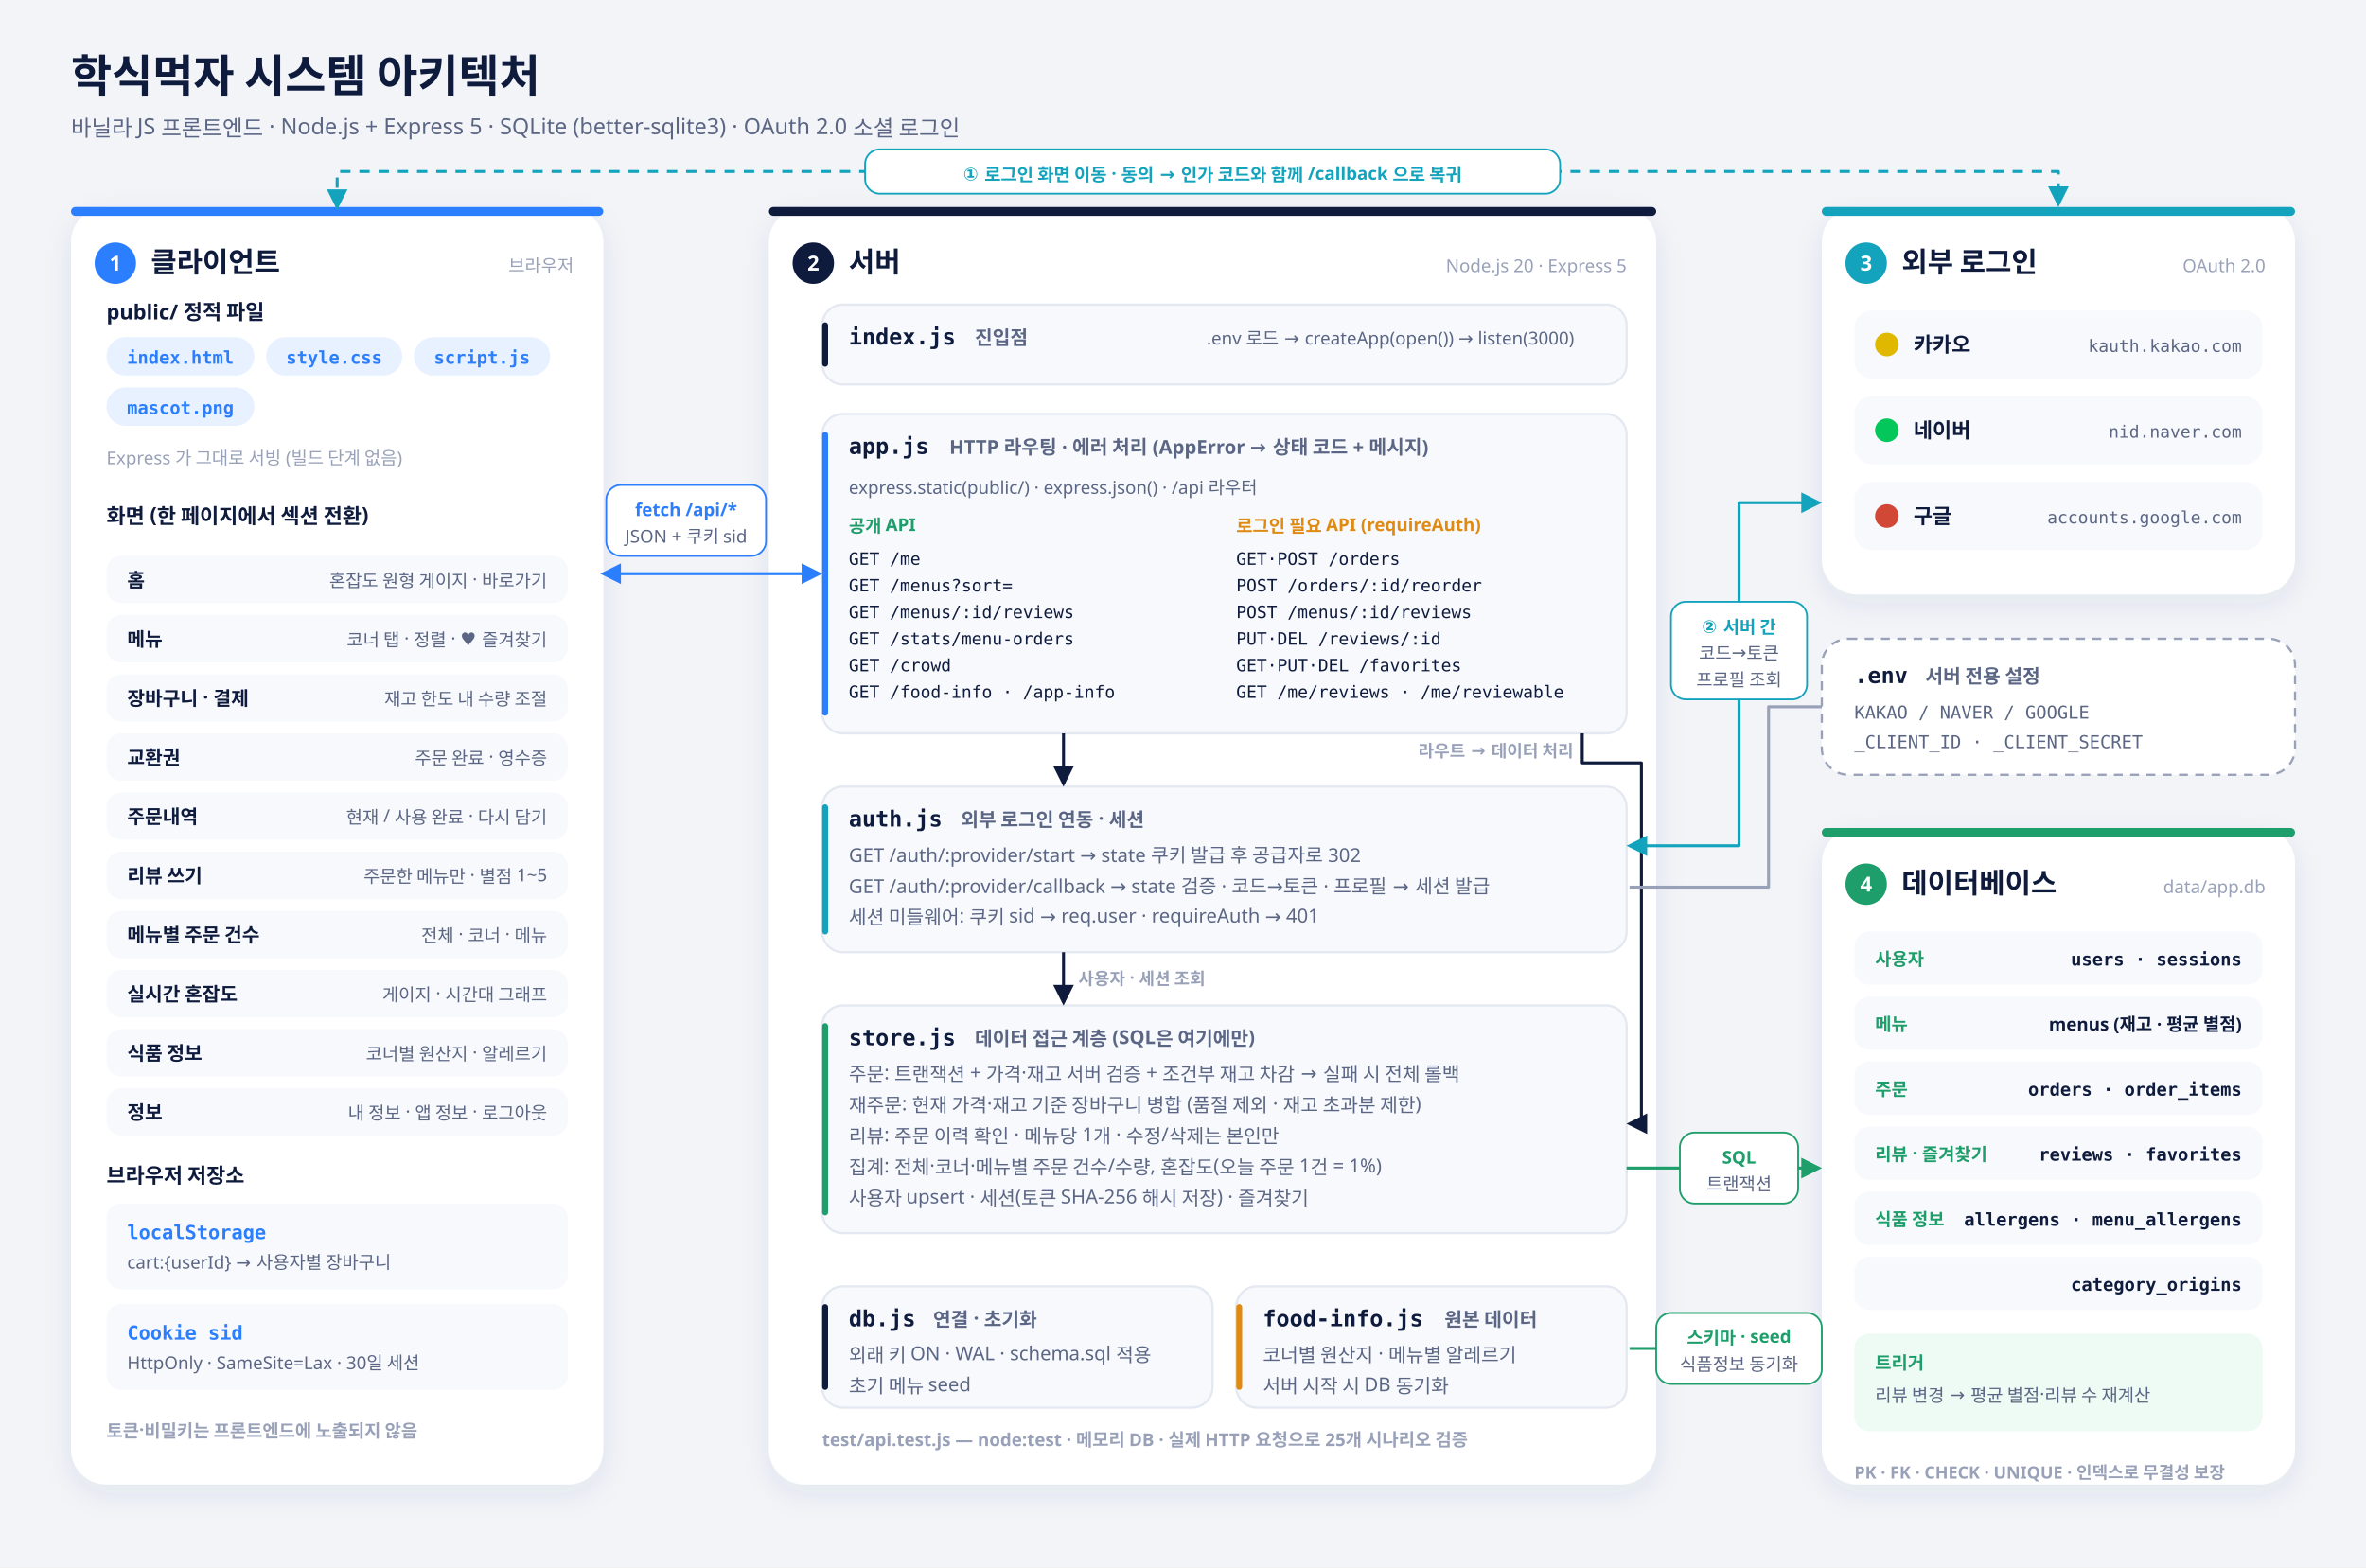
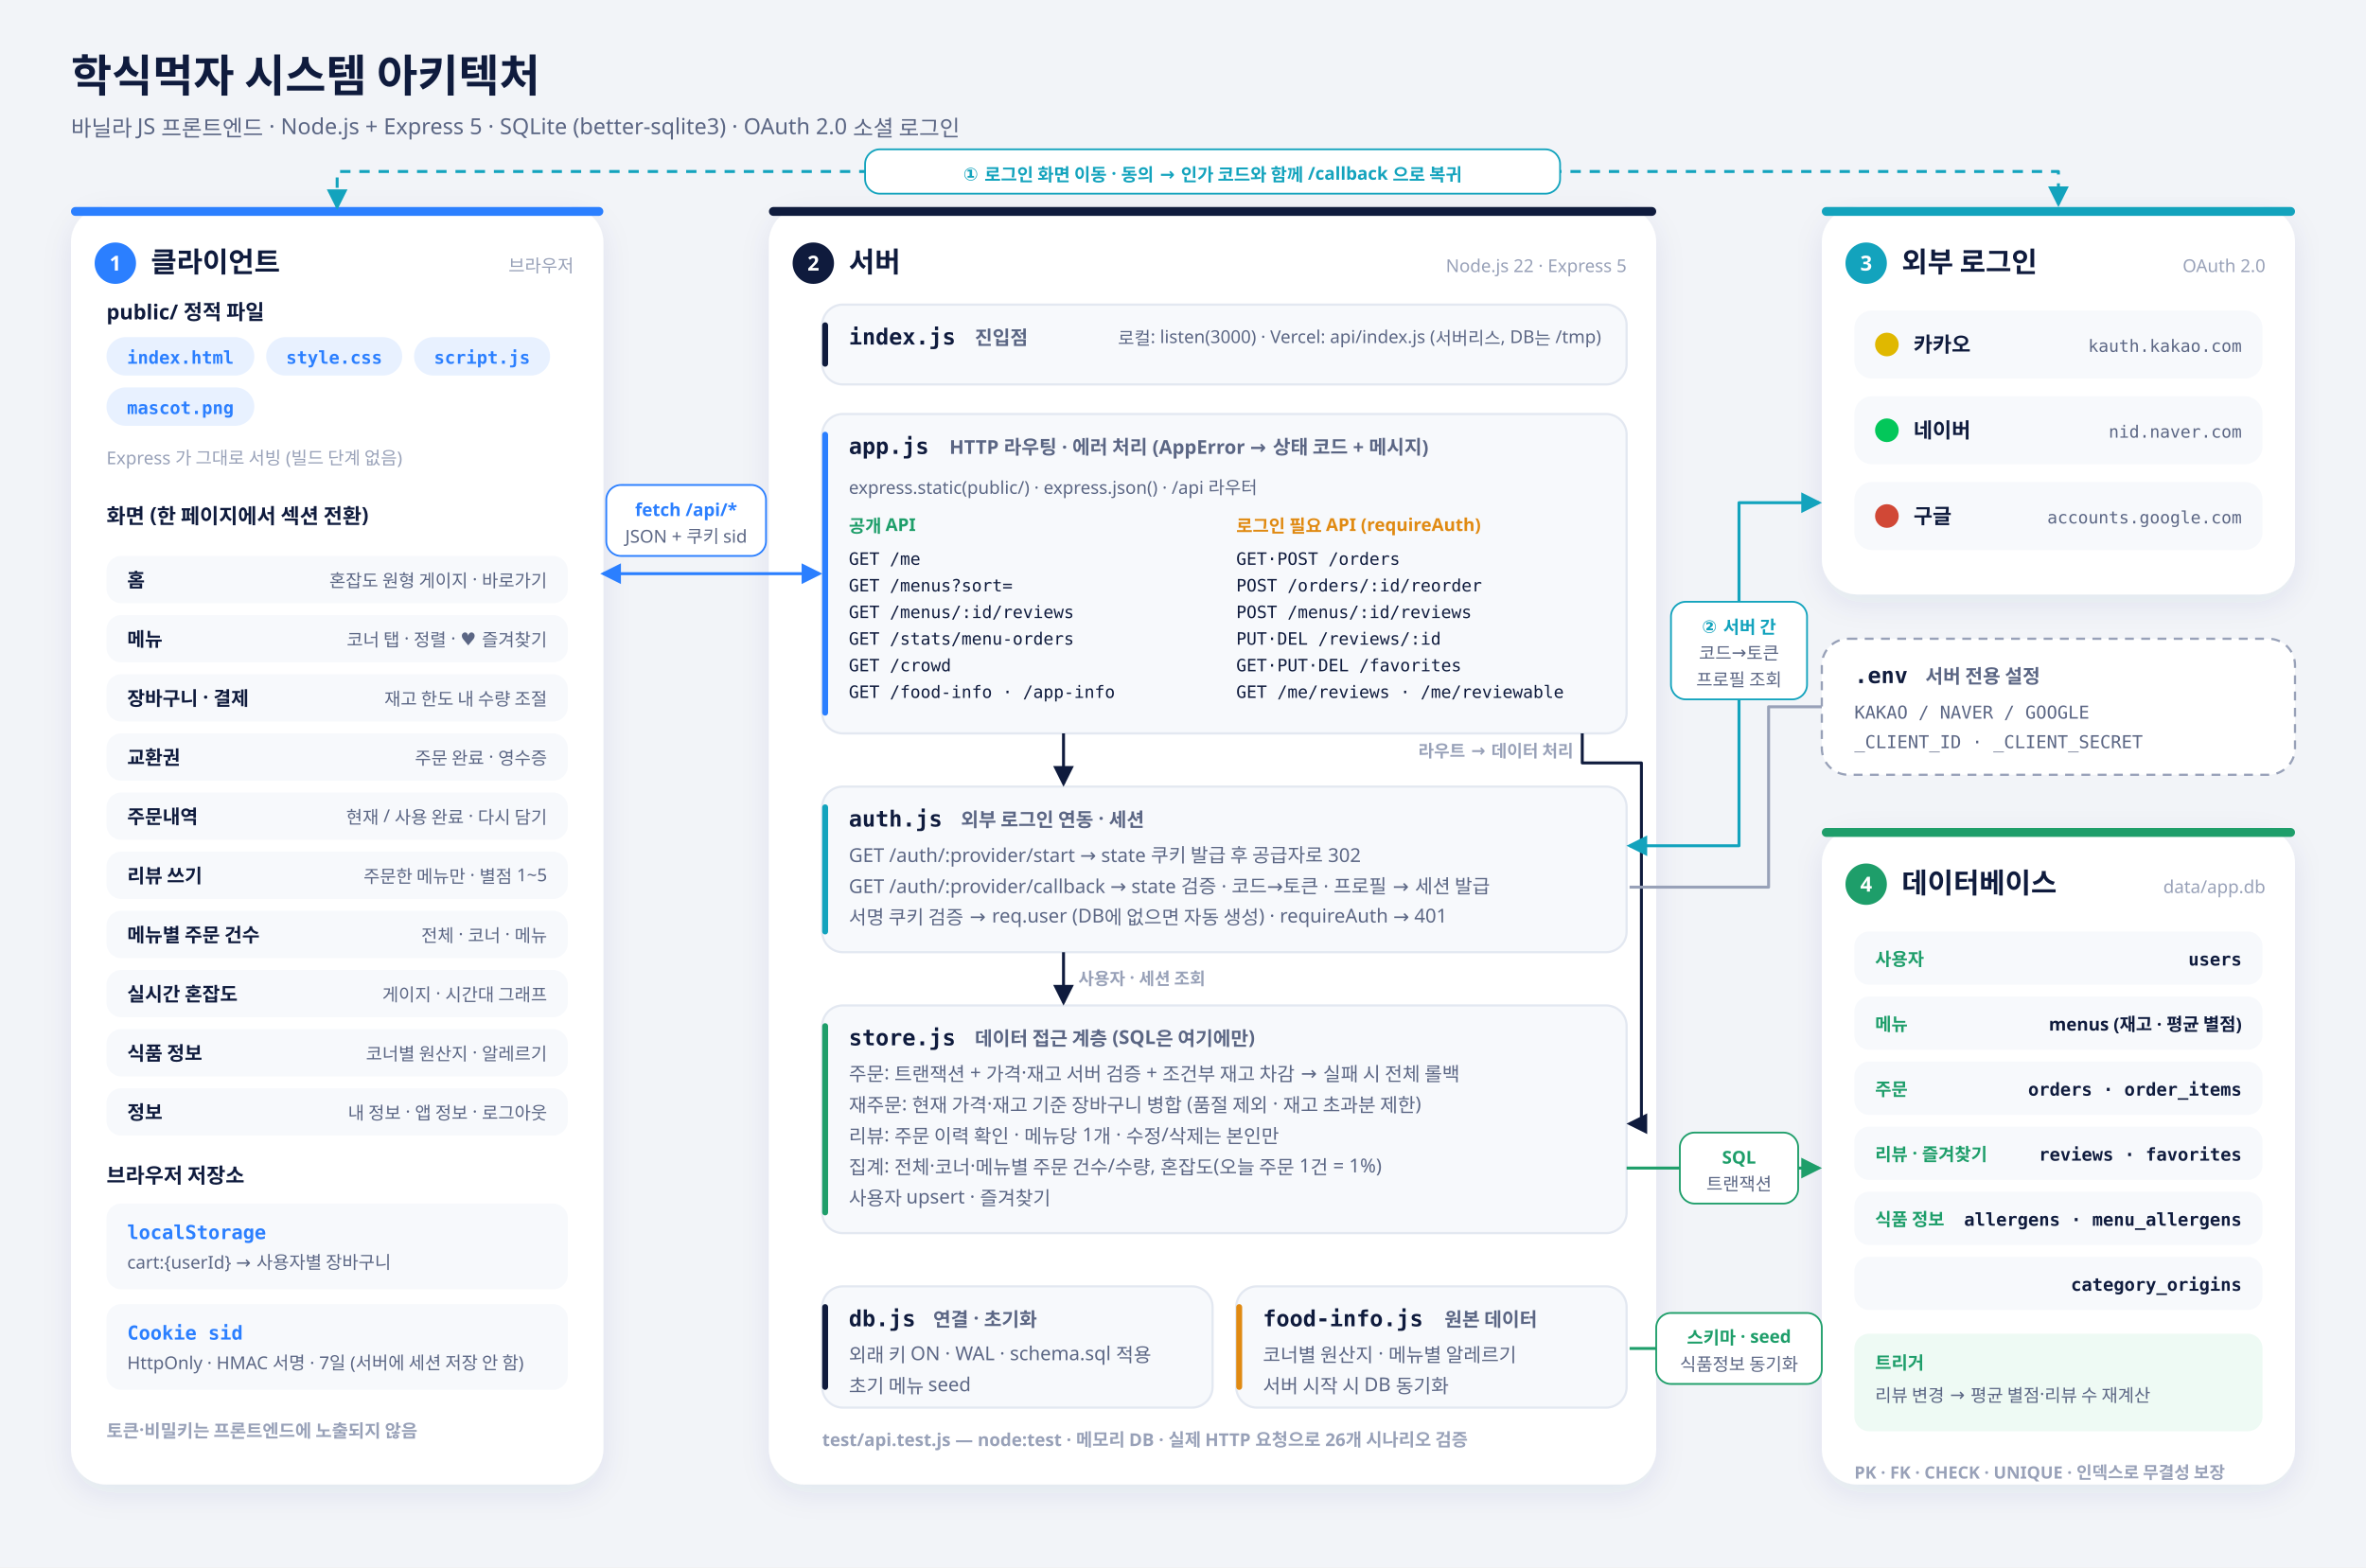
<svg xmlns="http://www.w3.org/2000/svg" width="1600" height="1060" viewBox="0 0 1600 1060" role="img" aria-label="학식먹자 시스템 아키텍처">
  <defs>
    <marker id="a-5b6684" viewBox="0 0 10 10" refX="8.5" refY="5" markerWidth="7" markerHeight="7" orient="auto-start-reverse">
      <path d="M0 0 L10 5 L0 10 z" fill="#5b6684" />
    </marker>
    <marker id="a-2b7fff" viewBox="0 0 10 10" refX="8.5" refY="5" markerWidth="7" markerHeight="7" orient="auto-start-reverse">
      <path d="M0 0 L10 5 L0 10 z" fill="#2b7fff" />
    </marker>
    <marker id="a-13a3bd" viewBox="0 0 10 10" refX="8.5" refY="5" markerWidth="7" markerHeight="7" orient="auto-start-reverse">
      <path d="M0 0 L10 5 L0 10 z" fill="#13a3bd" />
    </marker>
    <marker id="a-1e9e6a" viewBox="0 0 10 10" refX="8.5" refY="5" markerWidth="7" markerHeight="7" orient="auto-start-reverse">
      <path d="M0 0 L10 5 L0 10 z" fill="#1e9e6a" />
    </marker>
    <marker id="a-e08a12" viewBox="0 0 10 10" refX="8.5" refY="5" markerWidth="7" markerHeight="7" orient="auto-start-reverse">
      <path d="M0 0 L10 5 L0 10 z" fill="#e08a12" />
    </marker>
    <marker id="a-0f1b3d" viewBox="0 0 10 10" refX="8.5" refY="5" markerWidth="7" markerHeight="7" orient="auto-start-reverse">
      <path d="M0 0 L10 5 L0 10 z" fill="#0f1b3d" />
    </marker>
    <filter id="sh" x="-5%" y="-5%" width="110%" height="115%">
      <feDropShadow dx="0" dy="6" stdDeviation="10" flood-color="#1e3c82" flood-opacity="0.08" />
    </filter>
  </defs>
  <rect width="1600" height="1060" fill="#f2f4f8" />
  <text x="48" y="62" font-family="'Apple SD Gothic Neo','Gothic A1','Noto Sans KR',system-ui,sans-serif" font-size="30" font-weight="800" fill="#0f1b3d" text-anchor="start">학식먹자 시스템 아키텍처</text>
  <text x="48" y="92" font-family="'Apple SD Gothic Neo','Gothic A1','Noto Sans KR',system-ui,sans-serif" font-size="15" font-weight="500" fill="#5b6684" text-anchor="start">바닐라 JS 프론트엔드 · Node.js + Express 5 · SQLite (better-sqlite3) · OAuth 2.0 소셜 로그인</text>
  <rect x="48" y="140" width="360" height="864" rx="24" fill="#fff" filter="url(#sh)" />
  <rect x="48" y="140" width="360" height="6" rx="3" fill="#2b7fff" />
  <circle cx="78" cy="178" r="14" fill="#2b7fff" />
  <text x="78" y="183" font-family="'Apple SD Gothic Neo','Gothic A1','Noto Sans KR',system-ui,sans-serif" font-size="14" font-weight="800" fill="#fff" text-anchor="middle">1</text>
  <text x="102" y="184" font-family="'Apple SD Gothic Neo','Gothic A1','Noto Sans KR',system-ui,sans-serif" font-size="19" font-weight="800" fill="#0f1b3d" text-anchor="start">클라이언트</text>
  <text x="388" y="184" font-family="'Apple SD Gothic Neo','Gothic A1','Noto Sans KR',system-ui,sans-serif" font-size="12" font-weight="500" fill="#98a1b8" text-anchor="end">브라우저</text>
  <text x="72" y="216" font-family="'Apple SD Gothic Neo','Gothic A1','Noto Sans KR',system-ui,sans-serif" font-size="14" font-weight="800" fill="#0f1b3d" text-anchor="start">public/  정적 파일</text>
  <rect x="72" y="228" width="100" height="26" rx="13" fill="#e8f1ff" />
  <text x="122.0" y="246" font-family="'SF Mono',Menlo,Consolas,monospace" font-size="12" font-weight="700" fill="#2b7fff" text-anchor="middle">index.html</text>
  <rect x="180" y="228" width="92" height="26" rx="13" fill="#e8f1ff" />
  <text x="226.0" y="246" font-family="'SF Mono',Menlo,Consolas,monospace" font-size="12" font-weight="700" fill="#2b7fff" text-anchor="middle">style.css</text>
  <rect x="280" y="228" width="92" height="26" rx="13" fill="#e8f1ff" />
  <text x="326.0" y="246" font-family="'SF Mono',Menlo,Consolas,monospace" font-size="12" font-weight="700" fill="#2b7fff" text-anchor="middle">script.js</text>
  <rect x="72" y="262" width="100" height="26" rx="13" fill="#e8f1ff" />
  <text x="122.0" y="280" font-family="'SF Mono',Menlo,Consolas,monospace" font-size="12" font-weight="700" fill="#2b7fff" text-anchor="middle">mascot.png</text>
  <text x="72" y="314" font-family="'Apple SD Gothic Neo','Gothic A1','Noto Sans KR',system-ui,sans-serif" font-size="12" font-weight="500" fill="#98a1b8" text-anchor="start">Express 가 그대로 서빙 (빌드 단계 없음)</text>
  <text x="72" y="354" font-family="'Apple SD Gothic Neo','Gothic A1','Noto Sans KR',system-ui,sans-serif" font-size="14" font-weight="800" fill="#0f1b3d" text-anchor="start">화면  (한 페이지에서 섹션 전환)</text>
  <rect x="72" y="376" width="312" height="32" rx="10" fill="#f7f9fc" />
  <text x="86" y="397" font-family="'Apple SD Gothic Neo','Gothic A1','Noto Sans KR',system-ui,sans-serif" font-size="13" font-weight="700" fill="#0f1b3d" text-anchor="start">홈</text>
  <text x="370" y="397" font-family="'Apple SD Gothic Neo','Gothic A1','Noto Sans KR',system-ui,sans-serif" font-size="12" font-weight="500" fill="#5b6684" text-anchor="end">혼잡도 원형 게이지 · 바로가기</text>
  <rect x="72" y="416" width="312" height="32" rx="10" fill="#f7f9fc" />
  <text x="86" y="437" font-family="'Apple SD Gothic Neo','Gothic A1','Noto Sans KR',system-ui,sans-serif" font-size="13" font-weight="700" fill="#0f1b3d" text-anchor="start">메뉴</text>
  <text x="370" y="437" font-family="'Apple SD Gothic Neo','Gothic A1','Noto Sans KR',system-ui,sans-serif" font-size="12" font-weight="500" fill="#5b6684" text-anchor="end">코너 탭 · 정렬 · ♥ 즐겨찾기</text>
  <rect x="72" y="456" width="312" height="32" rx="10" fill="#f7f9fc" />
  <text x="86" y="477" font-family="'Apple SD Gothic Neo','Gothic A1','Noto Sans KR',system-ui,sans-serif" font-size="13" font-weight="700" fill="#0f1b3d" text-anchor="start">장바구니 · 결제</text>
  <text x="370" y="477" font-family="'Apple SD Gothic Neo','Gothic A1','Noto Sans KR',system-ui,sans-serif" font-size="12" font-weight="500" fill="#5b6684" text-anchor="end">재고 한도 내 수량 조절</text>
  <rect x="72" y="496" width="312" height="32" rx="10" fill="#f7f9fc" />
  <text x="86" y="517" font-family="'Apple SD Gothic Neo','Gothic A1','Noto Sans KR',system-ui,sans-serif" font-size="13" font-weight="700" fill="#0f1b3d" text-anchor="start">교환권</text>
  <text x="370" y="517" font-family="'Apple SD Gothic Neo','Gothic A1','Noto Sans KR',system-ui,sans-serif" font-size="12" font-weight="500" fill="#5b6684" text-anchor="end">주문 완료 · 영수증</text>
  <rect x="72" y="536" width="312" height="32" rx="10" fill="#f7f9fc" />
  <text x="86" y="557" font-family="'Apple SD Gothic Neo','Gothic A1','Noto Sans KR',system-ui,sans-serif" font-size="13" font-weight="700" fill="#0f1b3d" text-anchor="start">주문내역</text>
  <text x="370" y="557" font-family="'Apple SD Gothic Neo','Gothic A1','Noto Sans KR',system-ui,sans-serif" font-size="12" font-weight="500" fill="#5b6684" text-anchor="end">현재 / 사용 완료 · 다시 담기</text>
  <rect x="72" y="576" width="312" height="32" rx="10" fill="#f7f9fc" />
  <text x="86" y="597" font-family="'Apple SD Gothic Neo','Gothic A1','Noto Sans KR',system-ui,sans-serif" font-size="13" font-weight="700" fill="#0f1b3d" text-anchor="start">리뷰 쓰기</text>
  <text x="370" y="597" font-family="'Apple SD Gothic Neo','Gothic A1','Noto Sans KR',system-ui,sans-serif" font-size="12" font-weight="500" fill="#5b6684" text-anchor="end">주문한 메뉴만 · 별점 1~5</text>
  <rect x="72" y="616" width="312" height="32" rx="10" fill="#f7f9fc" />
  <text x="86" y="637" font-family="'Apple SD Gothic Neo','Gothic A1','Noto Sans KR',system-ui,sans-serif" font-size="13" font-weight="700" fill="#0f1b3d" text-anchor="start">메뉴별 주문 건수</text>
  <text x="370" y="637" font-family="'Apple SD Gothic Neo','Gothic A1','Noto Sans KR',system-ui,sans-serif" font-size="12" font-weight="500" fill="#5b6684" text-anchor="end">전체 · 코너 · 메뉴</text>
  <rect x="72" y="656" width="312" height="32" rx="10" fill="#f7f9fc" />
  <text x="86" y="677" font-family="'Apple SD Gothic Neo','Gothic A1','Noto Sans KR',system-ui,sans-serif" font-size="13" font-weight="700" fill="#0f1b3d" text-anchor="start">실시간 혼잡도</text>
  <text x="370" y="677" font-family="'Apple SD Gothic Neo','Gothic A1','Noto Sans KR',system-ui,sans-serif" font-size="12" font-weight="500" fill="#5b6684" text-anchor="end">게이지 · 시간대 그래프</text>
  <rect x="72" y="696" width="312" height="32" rx="10" fill="#f7f9fc" />
  <text x="86" y="717" font-family="'Apple SD Gothic Neo','Gothic A1','Noto Sans KR',system-ui,sans-serif" font-size="13" font-weight="700" fill="#0f1b3d" text-anchor="start">식품 정보</text>
  <text x="370" y="717" font-family="'Apple SD Gothic Neo','Gothic A1','Noto Sans KR',system-ui,sans-serif" font-size="12" font-weight="500" fill="#5b6684" text-anchor="end">코너별 원산지 · 알레르기</text>
  <rect x="72" y="736" width="312" height="32" rx="10" fill="#f7f9fc" />
  <text x="86" y="757" font-family="'Apple SD Gothic Neo','Gothic A1','Noto Sans KR',system-ui,sans-serif" font-size="13" font-weight="700" fill="#0f1b3d" text-anchor="start">정보</text>
  <text x="370" y="757" font-family="'Apple SD Gothic Neo','Gothic A1','Noto Sans KR',system-ui,sans-serif" font-size="12" font-weight="500" fill="#5b6684" text-anchor="end">내 정보 · 앱 정보 · 로그아웃</text>
  <text x="72" y="800" font-family="'Apple SD Gothic Neo','Gothic A1','Noto Sans KR',system-ui,sans-serif" font-size="14" font-weight="800" fill="#0f1b3d" text-anchor="start">브라우저 저장소</text>
  <rect x="72" y="814" width="312" height="58" rx="10" fill="#f7f9fc" />
  <text x="86" y="838" font-family="'SF Mono',Menlo,Consolas,monospace" font-size="13" font-weight="700" fill="#2b7fff" text-anchor="start">localStorage</text>
  <text x="86" y="858" font-family="'Apple SD Gothic Neo','Gothic A1','Noto Sans KR',system-ui,sans-serif" font-size="12" font-weight="500" fill="#5b6684" text-anchor="start">cart:{userId} → 사용자별 장바구니</text>
  <rect x="72" y="882" width="312" height="58" rx="10" fill="#f7f9fc" />
  <text x="86" y="906" font-family="'SF Mono',Menlo,Consolas,monospace" font-size="13" font-weight="700" fill="#2b7fff" text-anchor="start">Cookie  sid</text>
-   <text x="86" y="926" font-family="'Apple SD Gothic Neo','Gothic A1','Noto Sans KR',system-ui,sans-serif" font-size="12" font-weight="500" fill="#5b6684" text-anchor="start">HttpOnly · SameSite=Lax · 30일 세션</text>
+   <text x="86" y="926" font-family="'Apple SD Gothic Neo','Gothic A1','Noto Sans KR',system-ui,sans-serif" font-size="12" font-weight="500" fill="#5b6684" text-anchor="start">HttpOnly · HMAC 서명 · 7일 (서버에 세션 저장 안 함)</text>
  <text x="72" y="972" font-family="'Apple SD Gothic Neo','Gothic A1','Noto Sans KR',system-ui,sans-serif" font-size="12" font-weight="600" fill="#98a1b8" text-anchor="start">토큰·비밀키는 프론트엔드에 노출되지 않음</text>
  <rect x="520" y="140" width="600" height="864" rx="24" fill="#fff" filter="url(#sh)" />
  <rect x="520" y="140" width="600" height="6" rx="3" fill="#0f1b3d" />
  <circle cx="550" cy="178" r="14" fill="#0f1b3d" />
  <text x="550" y="183" font-family="'Apple SD Gothic Neo','Gothic A1','Noto Sans KR',system-ui,sans-serif" font-size="14" font-weight="800" fill="#fff" text-anchor="middle">2</text>
  <text x="574" y="184" font-family="'Apple SD Gothic Neo','Gothic A1','Noto Sans KR',system-ui,sans-serif" font-size="19" font-weight="800" fill="#0f1b3d" text-anchor="start">서버</text>
-   <text x="1100" y="184" font-family="'Apple SD Gothic Neo','Gothic A1','Noto Sans KR',system-ui,sans-serif" font-size="12" font-weight="500" fill="#98a1b8" text-anchor="end">Node.js 20 · Express 5</text>
+   <text x="1100" y="184" font-family="'Apple SD Gothic Neo','Gothic A1','Noto Sans KR',system-ui,sans-serif" font-size="12" font-weight="500" fill="#98a1b8" text-anchor="end">Node.js 22 · Express 5</text>
  <rect x="556" y="206" width="544" height="54" rx="14" fill="#f7f9fc" stroke="#e3e8f1" stroke-width="1.5" />
  <rect x="556" y="218" width="4" height="30" rx="2" fill="#0f1b3d" />
  <text x="574" y="233" font-family="'SF Mono',Menlo,Consolas,monospace" font-size="15" font-weight="800" fill="#0f1b3d" text-anchor="start">index.js</text>
  <text x="659.2" y="233" font-family="'Apple SD Gothic Neo','Gothic A1','Noto Sans KR',system-ui,sans-serif" font-size="13" font-weight="600" fill="#5b6684" text-anchor="start">진입점</text>
-   <text x="816" y="233" font-family="'Apple SD Gothic Neo','Gothic A1','Noto Sans KR',system-ui,sans-serif" font-size="12" font-weight="500" fill="#5b6684" text-anchor="start">.env 로드 → createApp(open()) → listen(3000)</text>
+   <text x="756" y="233" font-family="'Apple SD Gothic Neo','Gothic A1','Noto Sans KR',system-ui,sans-serif" font-size="12" font-weight="500" fill="#5b6684" text-anchor="start">로컬: listen(3000)   ·   Vercel: api/index.js (서버리스, DB는 /tmp)</text>
  <rect x="556" y="280" width="544" height="216" rx="14" fill="#f7f9fc" stroke="#e3e8f1" stroke-width="1.5" />
  <rect x="556" y="292" width="4" height="192" rx="2" fill="#2b7fff" />
  <text x="574" y="307" font-family="'SF Mono',Menlo,Consolas,monospace" font-size="15" font-weight="800" fill="#0f1b3d" text-anchor="start">app.js</text>
  <text x="642" y="307" font-family="'Apple SD Gothic Neo','Gothic A1','Noto Sans KR',system-ui,sans-serif" font-size="13" font-weight="600" fill="#5b6684" text-anchor="start">HTTP 라우팅 · 에러 처리 (AppError → 상태 코드 + 메시지)</text>
  <text x="574" y="334" font-family="'Apple SD Gothic Neo','Gothic A1','Noto Sans KR',system-ui,sans-serif" font-size="12" font-weight="500" fill="#5b6684" text-anchor="start">express.static(public/)   ·   express.json()   ·   /api 라우터</text>
  <text x="574" y="360" font-family="'Apple SD Gothic Neo','Gothic A1','Noto Sans KR',system-ui,sans-serif" font-size="12" font-weight="800" fill="#1e9e6a" text-anchor="start">공개 API</text>
  <text x="574" y="382" font-family="'SF Mono',Menlo,Consolas,monospace" font-size="11.5" font-weight="500" fill="#0f1b3d" text-anchor="start">GET  /me</text>
  <text x="574" y="400" font-family="'SF Mono',Menlo,Consolas,monospace" font-size="11.5" font-weight="500" fill="#0f1b3d" text-anchor="start">GET  /menus?sort=</text>
  <text x="574" y="418" font-family="'SF Mono',Menlo,Consolas,monospace" font-size="11.5" font-weight="500" fill="#0f1b3d" text-anchor="start">GET  /menus/:id/reviews</text>
  <text x="574" y="436" font-family="'SF Mono',Menlo,Consolas,monospace" font-size="11.5" font-weight="500" fill="#0f1b3d" text-anchor="start">GET  /stats/menu-orders</text>
  <text x="574" y="454" font-family="'SF Mono',Menlo,Consolas,monospace" font-size="11.5" font-weight="500" fill="#0f1b3d" text-anchor="start">GET  /crowd</text>
  <text x="574" y="472" font-family="'SF Mono',Menlo,Consolas,monospace" font-size="11.5" font-weight="500" fill="#0f1b3d" text-anchor="start">GET  /food-info · /app-info</text>
  <text x="836" y="360" font-family="'Apple SD Gothic Neo','Gothic A1','Noto Sans KR',system-ui,sans-serif" font-size="12" font-weight="800" fill="#e08a12" text-anchor="start">로그인 필요 API  (requireAuth)</text>
  <text x="836" y="382" font-family="'SF Mono',Menlo,Consolas,monospace" font-size="11.5" font-weight="500" fill="#0f1b3d" text-anchor="start">GET·POST  /orders</text>
  <text x="836" y="400" font-family="'SF Mono',Menlo,Consolas,monospace" font-size="11.5" font-weight="500" fill="#0f1b3d" text-anchor="start">POST  /orders/:id/reorder</text>
  <text x="836" y="418" font-family="'SF Mono',Menlo,Consolas,monospace" font-size="11.5" font-weight="500" fill="#0f1b3d" text-anchor="start">POST  /menus/:id/reviews</text>
  <text x="836" y="436" font-family="'SF Mono',Menlo,Consolas,monospace" font-size="11.5" font-weight="500" fill="#0f1b3d" text-anchor="start">PUT·DEL  /reviews/:id</text>
  <text x="836" y="454" font-family="'SF Mono',Menlo,Consolas,monospace" font-size="11.5" font-weight="500" fill="#0f1b3d" text-anchor="start">GET·PUT·DEL  /favorites</text>
  <text x="836" y="472" font-family="'SF Mono',Menlo,Consolas,monospace" font-size="11.5" font-weight="500" fill="#0f1b3d" text-anchor="start">GET  /me/reviews · /me/reviewable</text>
  <rect x="556" y="532" width="544" height="112" rx="14" fill="#f7f9fc" stroke="#e3e8f1" stroke-width="1.5" />
  <rect x="556" y="544" width="4" height="88" rx="2" fill="#13a3bd" />
  <text x="574" y="559" font-family="'SF Mono',Menlo,Consolas,monospace" font-size="15" font-weight="800" fill="#0f1b3d" text-anchor="start">auth.js</text>
  <text x="649.8" y="559" font-family="'Apple SD Gothic Neo','Gothic A1','Noto Sans KR',system-ui,sans-serif" font-size="13" font-weight="600" fill="#5b6684" text-anchor="start">외부 로그인 연동 · 세션</text>
  <text x="574" y="583" font-family="'Apple SD Gothic Neo','Gothic A1','Noto Sans KR',system-ui,sans-serif" font-size="13" font-weight="400" fill="#5b6684" text-anchor="start">GET /auth/:provider/start → state 쿠키 발급 후 공급자로 302</text>
  <text x="574" y="604" font-family="'Apple SD Gothic Neo','Gothic A1','Noto Sans KR',system-ui,sans-serif" font-size="13" font-weight="400" fill="#5b6684" text-anchor="start">GET /auth/:provider/callback → state 검증 · 코드→토큰 · 프로필 → 세션 발급</text>
-   <text x="574" y="625" font-family="'Apple SD Gothic Neo','Gothic A1','Noto Sans KR',system-ui,sans-serif" font-size="13" font-weight="400" fill="#5b6684" text-anchor="start">세션 미들웨어: 쿠키 sid → req.user   ·   requireAuth → 401</text>
+   <text x="574" y="625" font-family="'Apple SD Gothic Neo','Gothic A1','Noto Sans KR',system-ui,sans-serif" font-size="13" font-weight="400" fill="#5b6684" text-anchor="start">서명 쿠키 검증 → req.user (DB에 없으면 자동 생성)  ·  requireAuth → 401</text>
  <rect x="556" y="680" width="544" height="154" rx="14" fill="#f7f9fc" stroke="#e3e8f1" stroke-width="1.5" />
  <rect x="556" y="692" width="4" height="130" rx="2" fill="#1e9e6a" />
  <text x="574" y="707" font-family="'SF Mono',Menlo,Consolas,monospace" font-size="15" font-weight="800" fill="#0f1b3d" text-anchor="start">store.js</text>
  <text x="659.2" y="707" font-family="'Apple SD Gothic Neo','Gothic A1','Noto Sans KR',system-ui,sans-serif" font-size="13" font-weight="600" fill="#5b6684" text-anchor="start">데이터 접근 계층 (SQL은 여기에만)</text>
  <text x="574" y="731" font-family="'Apple SD Gothic Neo','Gothic A1','Noto Sans KR',system-ui,sans-serif" font-size="13" font-weight="400" fill="#5b6684" text-anchor="start">주문: 트랜잭션 + 가격·재고 서버 검증 + 조건부 재고 차감 → 실패 시 전체 롤백</text>
  <text x="574" y="752" font-family="'Apple SD Gothic Neo','Gothic A1','Noto Sans KR',system-ui,sans-serif" font-size="13" font-weight="400" fill="#5b6684" text-anchor="start">재주문: 현재 가격·재고 기준 장바구니 병합 (품절 제외 · 재고 초과분 제한)</text>
  <text x="574" y="773" font-family="'Apple SD Gothic Neo','Gothic A1','Noto Sans KR',system-ui,sans-serif" font-size="13" font-weight="400" fill="#5b6684" text-anchor="start">리뷰: 주문 이력 확인 · 메뉴당 1개 · 수정/삭제는 본인만</text>
  <text x="574" y="794" font-family="'Apple SD Gothic Neo','Gothic A1','Noto Sans KR',system-ui,sans-serif" font-size="13" font-weight="400" fill="#5b6684" text-anchor="start">집계: 전체·코너·메뉴별 주문 건수/수량, 혼잡도(오늘 주문 1건 = 1%)</text>
-   <text x="574" y="815" font-family="'Apple SD Gothic Neo','Gothic A1','Noto Sans KR',system-ui,sans-serif" font-size="13" font-weight="400" fill="#5b6684" text-anchor="start">사용자 upsert · 세션(토큰 SHA-256 해시 저장) · 즐겨찾기</text>
+   <text x="574" y="815" font-family="'Apple SD Gothic Neo','Gothic A1','Noto Sans KR',system-ui,sans-serif" font-size="13" font-weight="400" fill="#5b6684" text-anchor="start">사용자 upsert · 즐겨찾기</text>
  <rect x="556" y="870" width="264.0" height="82" rx="14" fill="#f7f9fc" stroke="#e3e8f1" stroke-width="1.5" />
  <rect x="556" y="882" width="4" height="58" rx="2" fill="#0f1b3d" />
  <text x="574" y="897" font-family="'SF Mono',Menlo,Consolas,monospace" font-size="15" font-weight="800" fill="#0f1b3d" text-anchor="start">db.js</text>
  <text x="631.0" y="897" font-family="'Apple SD Gothic Neo','Gothic A1','Noto Sans KR',system-ui,sans-serif" font-size="13" font-weight="600" fill="#5b6684" text-anchor="start">연결 · 초기화</text>
  <text x="574" y="921" font-family="'Apple SD Gothic Neo','Gothic A1','Noto Sans KR',system-ui,sans-serif" font-size="13" font-weight="400" fill="#5b6684" text-anchor="start">외래 키 ON · WAL · schema.sql 적용</text>
  <text x="574" y="942" font-family="'Apple SD Gothic Neo','Gothic A1','Noto Sans KR',system-ui,sans-serif" font-size="13" font-weight="400" fill="#5b6684" text-anchor="start">초기 메뉴 seed</text>
  <rect x="836.0" y="870" width="264.0" height="82" rx="14" fill="#f7f9fc" stroke="#e3e8f1" stroke-width="1.5" />
  <rect x="836.0" y="882" width="4" height="58" rx="2" fill="#e08a12" />
  <text x="854.0" y="897" font-family="'SF Mono',Menlo,Consolas,monospace" font-size="15" font-weight="800" fill="#0f1b3d" text-anchor="start">food-info.js</text>
  <text x="976.8" y="897" font-family="'Apple SD Gothic Neo','Gothic A1','Noto Sans KR',system-ui,sans-serif" font-size="13" font-weight="600" fill="#5b6684" text-anchor="start">원본 데이터</text>
  <text x="854.0" y="921" font-family="'Apple SD Gothic Neo','Gothic A1','Noto Sans KR',system-ui,sans-serif" font-size="13" font-weight="400" fill="#5b6684" text-anchor="start">코너별 원산지 · 메뉴별 알레르기</text>
  <text x="854.0" y="942" font-family="'Apple SD Gothic Neo','Gothic A1','Noto Sans KR',system-ui,sans-serif" font-size="13" font-weight="400" fill="#5b6684" text-anchor="start">서버 시작 시 DB 동기화</text>
-   <text x="556" y="978" font-family="'Apple SD Gothic Neo','Gothic A1','Noto Sans KR',system-ui,sans-serif" font-size="12" font-weight="600" fill="#98a1b8" text-anchor="start">test/api.test.js — node:test · 메모리 DB · 실제 HTTP 요청으로 25개 시나리오 검증</text>
+   <text x="556" y="978" font-family="'Apple SD Gothic Neo','Gothic A1','Noto Sans KR',system-ui,sans-serif" font-size="12" font-weight="600" fill="#98a1b8" text-anchor="start">test/api.test.js — node:test · 메모리 DB · 실제 HTTP 요청으로 26개 시나리오 검증</text>
  <rect x="1232" y="140" width="320" height="262" rx="24" fill="#fff" filter="url(#sh)" />
  <rect x="1232" y="140" width="320" height="6" rx="3" fill="#13a3bd" />
  <circle cx="1262" cy="178" r="14" fill="#13a3bd" />
  <text x="1262" y="183" font-family="'Apple SD Gothic Neo','Gothic A1','Noto Sans KR',system-ui,sans-serif" font-size="14" font-weight="800" fill="#fff" text-anchor="middle">3</text>
  <text x="1286" y="184" font-family="'Apple SD Gothic Neo','Gothic A1','Noto Sans KR',system-ui,sans-serif" font-size="19" font-weight="800" fill="#0f1b3d" text-anchor="start">외부 로그인</text>
  <text x="1532" y="184" font-family="'Apple SD Gothic Neo','Gothic A1','Noto Sans KR',system-ui,sans-serif" font-size="12" font-weight="500" fill="#98a1b8" text-anchor="end">OAuth 2.0</text>
  <rect x="1254" y="210" width="276" height="46" rx="12" fill="#f7f9fc" />
  <circle cx="1276" cy="233" r="8" fill="#e0b800" />
  <text x="1294" y="238" font-family="'Apple SD Gothic Neo','Gothic A1','Noto Sans KR',system-ui,sans-serif" font-size="14" font-weight="800" fill="#0f1b3d" text-anchor="start">카카오</text>
  <text x="1516" y="238" font-family="'SF Mono',Menlo,Consolas,monospace" font-size="11.5" font-weight="500" fill="#5b6684" text-anchor="end">kauth.kakao.com</text>
  <rect x="1254" y="268" width="276" height="46" rx="12" fill="#f7f9fc" />
  <circle cx="1276" cy="291" r="8" fill="#03c75a" />
  <text x="1294" y="296" font-family="'Apple SD Gothic Neo','Gothic A1','Noto Sans KR',system-ui,sans-serif" font-size="14" font-weight="800" fill="#0f1b3d" text-anchor="start">네이버</text>
  <text x="1516" y="296" font-family="'SF Mono',Menlo,Consolas,monospace" font-size="11.5" font-weight="500" fill="#5b6684" text-anchor="end">nid.naver.com</text>
  <rect x="1254" y="326" width="276" height="46" rx="12" fill="#f7f9fc" />
  <circle cx="1276" cy="349" r="8" fill="#d14836" />
  <text x="1294" y="354" font-family="'Apple SD Gothic Neo','Gothic A1','Noto Sans KR',system-ui,sans-serif" font-size="14" font-weight="800" fill="#0f1b3d" text-anchor="start">구글</text>
  <text x="1516" y="354" font-family="'SF Mono',Menlo,Consolas,monospace" font-size="11.5" font-weight="500" fill="#5b6684" text-anchor="end">accounts.google.com</text>
  <rect x="1232" y="432" width="320" height="92" rx="18" fill="#fff" stroke="#98a1b8" stroke-width="1.5" stroke-dasharray="6 5" />
  <text x="1254" y="462" font-family="'SF Mono',Menlo,Consolas,monospace" font-size="15" font-weight="800" fill="#0f1b3d" text-anchor="start">.env</text>
  <text x="1302" y="462" font-family="'Apple SD Gothic Neo','Gothic A1','Noto Sans KR',system-ui,sans-serif" font-size="13" font-weight="600" fill="#5b6684" text-anchor="start">서버 전용 설정</text>
  <text x="1254" y="486" font-family="'SF Mono',Menlo,Consolas,monospace" font-size="12" font-weight="500" fill="#5b6684" text-anchor="start">KAKAO / NAVER / GOOGLE</text>
  <text x="1254" y="506" font-family="'SF Mono',Menlo,Consolas,monospace" font-size="12" font-weight="500" fill="#5b6684" text-anchor="start">_CLIENT_ID · _CLIENT_SECRET</text>
  <rect x="1232" y="560" width="320" height="444" rx="24" fill="#fff" filter="url(#sh)" />
  <rect x="1232" y="560" width="320" height="6" rx="3" fill="#1e9e6a" />
  <circle cx="1262" cy="598" r="14" fill="#1e9e6a" />
  <text x="1262" y="603" font-family="'Apple SD Gothic Neo','Gothic A1','Noto Sans KR',system-ui,sans-serif" font-size="14" font-weight="800" fill="#fff" text-anchor="middle">4</text>
  <text x="1286" y="604" font-family="'Apple SD Gothic Neo','Gothic A1','Noto Sans KR',system-ui,sans-serif" font-size="19" font-weight="800" fill="#0f1b3d" text-anchor="start">데이터베이스</text>
  <text x="1532" y="604" font-family="'Apple SD Gothic Neo','Gothic A1','Noto Sans KR',system-ui,sans-serif" font-size="12" font-weight="500" fill="#98a1b8" text-anchor="end">data/app.db</text>
  <rect x="1254" y="630" width="276" height="36" rx="10" fill="#f7f9fc" />
  <text x="1268" y="653" font-family="'Apple SD Gothic Neo','Gothic A1','Noto Sans KR',system-ui,sans-serif" font-size="12" font-weight="800" fill="#1e9e6a" text-anchor="start">사용자</text>
-   <text x="1516" y="653" font-family="'SF Mono',Menlo,Consolas,monospace" font-size="12" font-weight="600" fill="#0f1b3d" text-anchor="end">users · sessions</text>
+   <text x="1516" y="653" font-family="'SF Mono',Menlo,Consolas,monospace" font-size="12" font-weight="600" fill="#0f1b3d" text-anchor="end">users</text>
  <rect x="1254" y="674" width="276" height="36" rx="10" fill="#f7f9fc" />
  <text x="1268" y="697" font-family="'Apple SD Gothic Neo','Gothic A1','Noto Sans KR',system-ui,sans-serif" font-size="12" font-weight="800" fill="#1e9e6a" text-anchor="start">메뉴</text>
  <text x="1516" y="697" font-family="'Apple SD Gothic Neo','Gothic A1','Noto Sans KR',system-ui,sans-serif" font-size="12" font-weight="600" fill="#0f1b3d" text-anchor="end">menus  (재고 · 평균 별점)</text>
  <rect x="1254" y="718" width="276" height="36" rx="10" fill="#f7f9fc" />
  <text x="1268" y="741" font-family="'Apple SD Gothic Neo','Gothic A1','Noto Sans KR',system-ui,sans-serif" font-size="12" font-weight="800" fill="#1e9e6a" text-anchor="start">주문</text>
  <text x="1516" y="741" font-family="'SF Mono',Menlo,Consolas,monospace" font-size="12" font-weight="600" fill="#0f1b3d" text-anchor="end">orders · order_items</text>
  <rect x="1254" y="762" width="276" height="36" rx="10" fill="#f7f9fc" />
  <text x="1268" y="785" font-family="'Apple SD Gothic Neo','Gothic A1','Noto Sans KR',system-ui,sans-serif" font-size="12" font-weight="800" fill="#1e9e6a" text-anchor="start">리뷰 · 즐겨찾기</text>
  <text x="1516" y="785" font-family="'SF Mono',Menlo,Consolas,monospace" font-size="12" font-weight="600" fill="#0f1b3d" text-anchor="end">reviews · favorites</text>
  <rect x="1254" y="806" width="276" height="36" rx="10" fill="#f7f9fc" />
  <text x="1268" y="829" font-family="'Apple SD Gothic Neo','Gothic A1','Noto Sans KR',system-ui,sans-serif" font-size="12" font-weight="800" fill="#1e9e6a" text-anchor="start">식품 정보</text>
  <text x="1516" y="829" font-family="'SF Mono',Menlo,Consolas,monospace" font-size="12" font-weight="600" fill="#0f1b3d" text-anchor="end">allergens · menu_allergens</text>
  <rect x="1254" y="850" width="276" height="36" rx="10" fill="#f7f9fc" />
  <text x="1516" y="873" font-family="'SF Mono',Menlo,Consolas,monospace" font-size="12" font-weight="600" fill="#0f1b3d" text-anchor="end">category_origins</text>
  <rect x="1254" y="902" width="276" height="66" rx="10" fill="#eefaf4" />
  <text x="1268" y="926" font-family="'Apple SD Gothic Neo','Gothic A1','Noto Sans KR',system-ui,sans-serif" font-size="12" font-weight="800" fill="#1e9e6a" text-anchor="start">트리거</text>
  <text x="1268" y="948" font-family="'Apple SD Gothic Neo','Gothic A1','Noto Sans KR',system-ui,sans-serif" font-size="12" font-weight="500" fill="#5b6684" text-anchor="start">리뷰 변경 → 평균 별점·리뷰 수 재계산</text>
  <text x="1254" y="1000" font-family="'Apple SD Gothic Neo','Gothic A1','Noto Sans KR',system-ui,sans-serif" font-size="11.5" font-weight="600" fill="#98a1b8" text-anchor="start">PK · FK · CHECK · UNIQUE · 인덱스로 무결성 보장</text>
  <path d="M408 388 L554 388" fill="none" stroke="#2b7fff" stroke-width="2" stroke-linejoin="round" marker-start="url(#a-2b7fff)" marker-end="url(#a-2b7fff)" />
  <rect x="410.0" y="328.0" width="108" height="48" rx="10" fill="#fff" stroke="#2b7fff" stroke-width="1.2" />
  <text x="464.0" y="349.0" font-family="'Apple SD Gothic Neo','Gothic A1','Noto Sans KR',system-ui,sans-serif" font-size="12" font-weight="700" fill="#2b7fff" text-anchor="middle">fetch /api/*</text>
  <text x="464.0" y="367.0" font-family="'Apple SD Gothic Neo','Gothic A1','Noto Sans KR',system-ui,sans-serif" font-size="12" font-weight="500" fill="#5b6684" text-anchor="middle">JSON + 쿠키 sid</text>
  <path d="M719.2 496 L719.2 530" fill="none" stroke="#0f1b3d" stroke-width="2" stroke-linejoin="round" marker-end="url(#a-0f1b3d)" />
  <path d="M719.2 644 L719.2 678" fill="none" stroke="#0f1b3d" stroke-width="2" stroke-linejoin="round" marker-end="url(#a-0f1b3d)" />
  <text x="729.2" y="666" font-family="'Apple SD Gothic Neo','Gothic A1','Noto Sans KR',system-ui,sans-serif" font-size="11.5" font-weight="600" fill="#98a1b8" text-anchor="start">사용자 · 세션 조회</text>
  <path d="M1070 496 L1070 516 L1110 516 L1110 760 L1102 760" fill="none" stroke="#0f1b3d" stroke-width="2" stroke-linejoin="round" marker-end="url(#a-0f1b3d)" />
  <text x="1064" y="512" font-family="'Apple SD Gothic Neo','Gothic A1','Noto Sans KR',system-ui,sans-serif" font-size="11.5" font-weight="600" fill="#98a1b8" text-anchor="end">라우트 → 데이터 처리</text>
  <path d="M228 140 L228 116 L1392.0 116 L1392.0 138" fill="none" stroke="#13a3bd" stroke-width="2" stroke-linejoin="round" stroke-dasharray="7 6" marker-start="url(#a-13a3bd)" marker-end="url(#a-13a3bd)" />
  <rect x="585.0" y="101.0" width="470" height="30" rx="10" fill="#fff" stroke="#13a3bd" stroke-width="1.2" />
  <text x="820.0" y="122.0" font-family="'Apple SD Gothic Neo','Gothic A1','Noto Sans KR',system-ui,sans-serif" font-size="12" font-weight="700" fill="#13a3bd" text-anchor="middle">① 로그인 화면 이동 · 동의 → 인가 코드와 함께 /callback 으로 복귀</text>
  <path d="M1102 572 L1176 572 L1176 340 L1230 340" fill="none" stroke="#13a3bd" stroke-width="2" stroke-linejoin="round" marker-start="url(#a-13a3bd)" marker-end="url(#a-13a3bd)" />
  <rect x="1130.0" y="407.0" width="92" height="66" rx="10" fill="#fff" stroke="#13a3bd" stroke-width="1.2" />
  <text x="1176" y="428.0" font-family="'Apple SD Gothic Neo','Gothic A1','Noto Sans KR',system-ui,sans-serif" font-size="12" font-weight="700" fill="#13a3bd" text-anchor="middle">② 서버 간</text>
  <text x="1176" y="446.0" font-family="'Apple SD Gothic Neo','Gothic A1','Noto Sans KR',system-ui,sans-serif" font-size="12" font-weight="500" fill="#5b6684" text-anchor="middle">코드→토큰</text>
  <text x="1176" y="464.0" font-family="'Apple SD Gothic Neo','Gothic A1','Noto Sans KR',system-ui,sans-serif" font-size="12" font-weight="500" fill="#5b6684" text-anchor="middle">프로필 조회</text>
  <path d="M1232 478 L1196 478 L1196 600 L1102 600" fill="none" stroke="#98a1b8" stroke-width="2" stroke-linejoin="round" marker-end="url(#a-98a1b8)" />
  <path d="M1100 790 L1230 790" fill="none" stroke="#1e9e6a" stroke-width="2" stroke-linejoin="round" marker-end="url(#a-1e9e6a)" />
  <rect x="1136.0" y="766.0" width="80" height="48" rx="10" fill="#fff" stroke="#1e9e6a" stroke-width="1.2" />
  <text x="1176" y="787.0" font-family="'Apple SD Gothic Neo','Gothic A1','Noto Sans KR',system-ui,sans-serif" font-size="12" font-weight="700" fill="#1e9e6a" text-anchor="middle">SQL</text>
  <text x="1176" y="805.0" font-family="'Apple SD Gothic Neo','Gothic A1','Noto Sans KR',system-ui,sans-serif" font-size="12" font-weight="500" fill="#5b6684" text-anchor="middle">트랜잭션</text>
  <path d="M1102 912 L1230 912" fill="none" stroke="#1e9e6a" stroke-width="2" stroke-linejoin="round" marker-end="url(#a-1e9e6a)" />
  <rect x="1120.0" y="888.0" width="112" height="48" rx="10" fill="#fff" stroke="#1e9e6a" stroke-width="1.2" />
  <text x="1176" y="909.0" font-family="'Apple SD Gothic Neo','Gothic A1','Noto Sans KR',system-ui,sans-serif" font-size="12" font-weight="700" fill="#1e9e6a" text-anchor="middle">스키마 · seed</text>
  <text x="1176" y="927.0" font-family="'Apple SD Gothic Neo','Gothic A1','Noto Sans KR',system-ui,sans-serif" font-size="12" font-weight="500" fill="#5b6684" text-anchor="middle">식품정보 동기화</text>
</svg>
